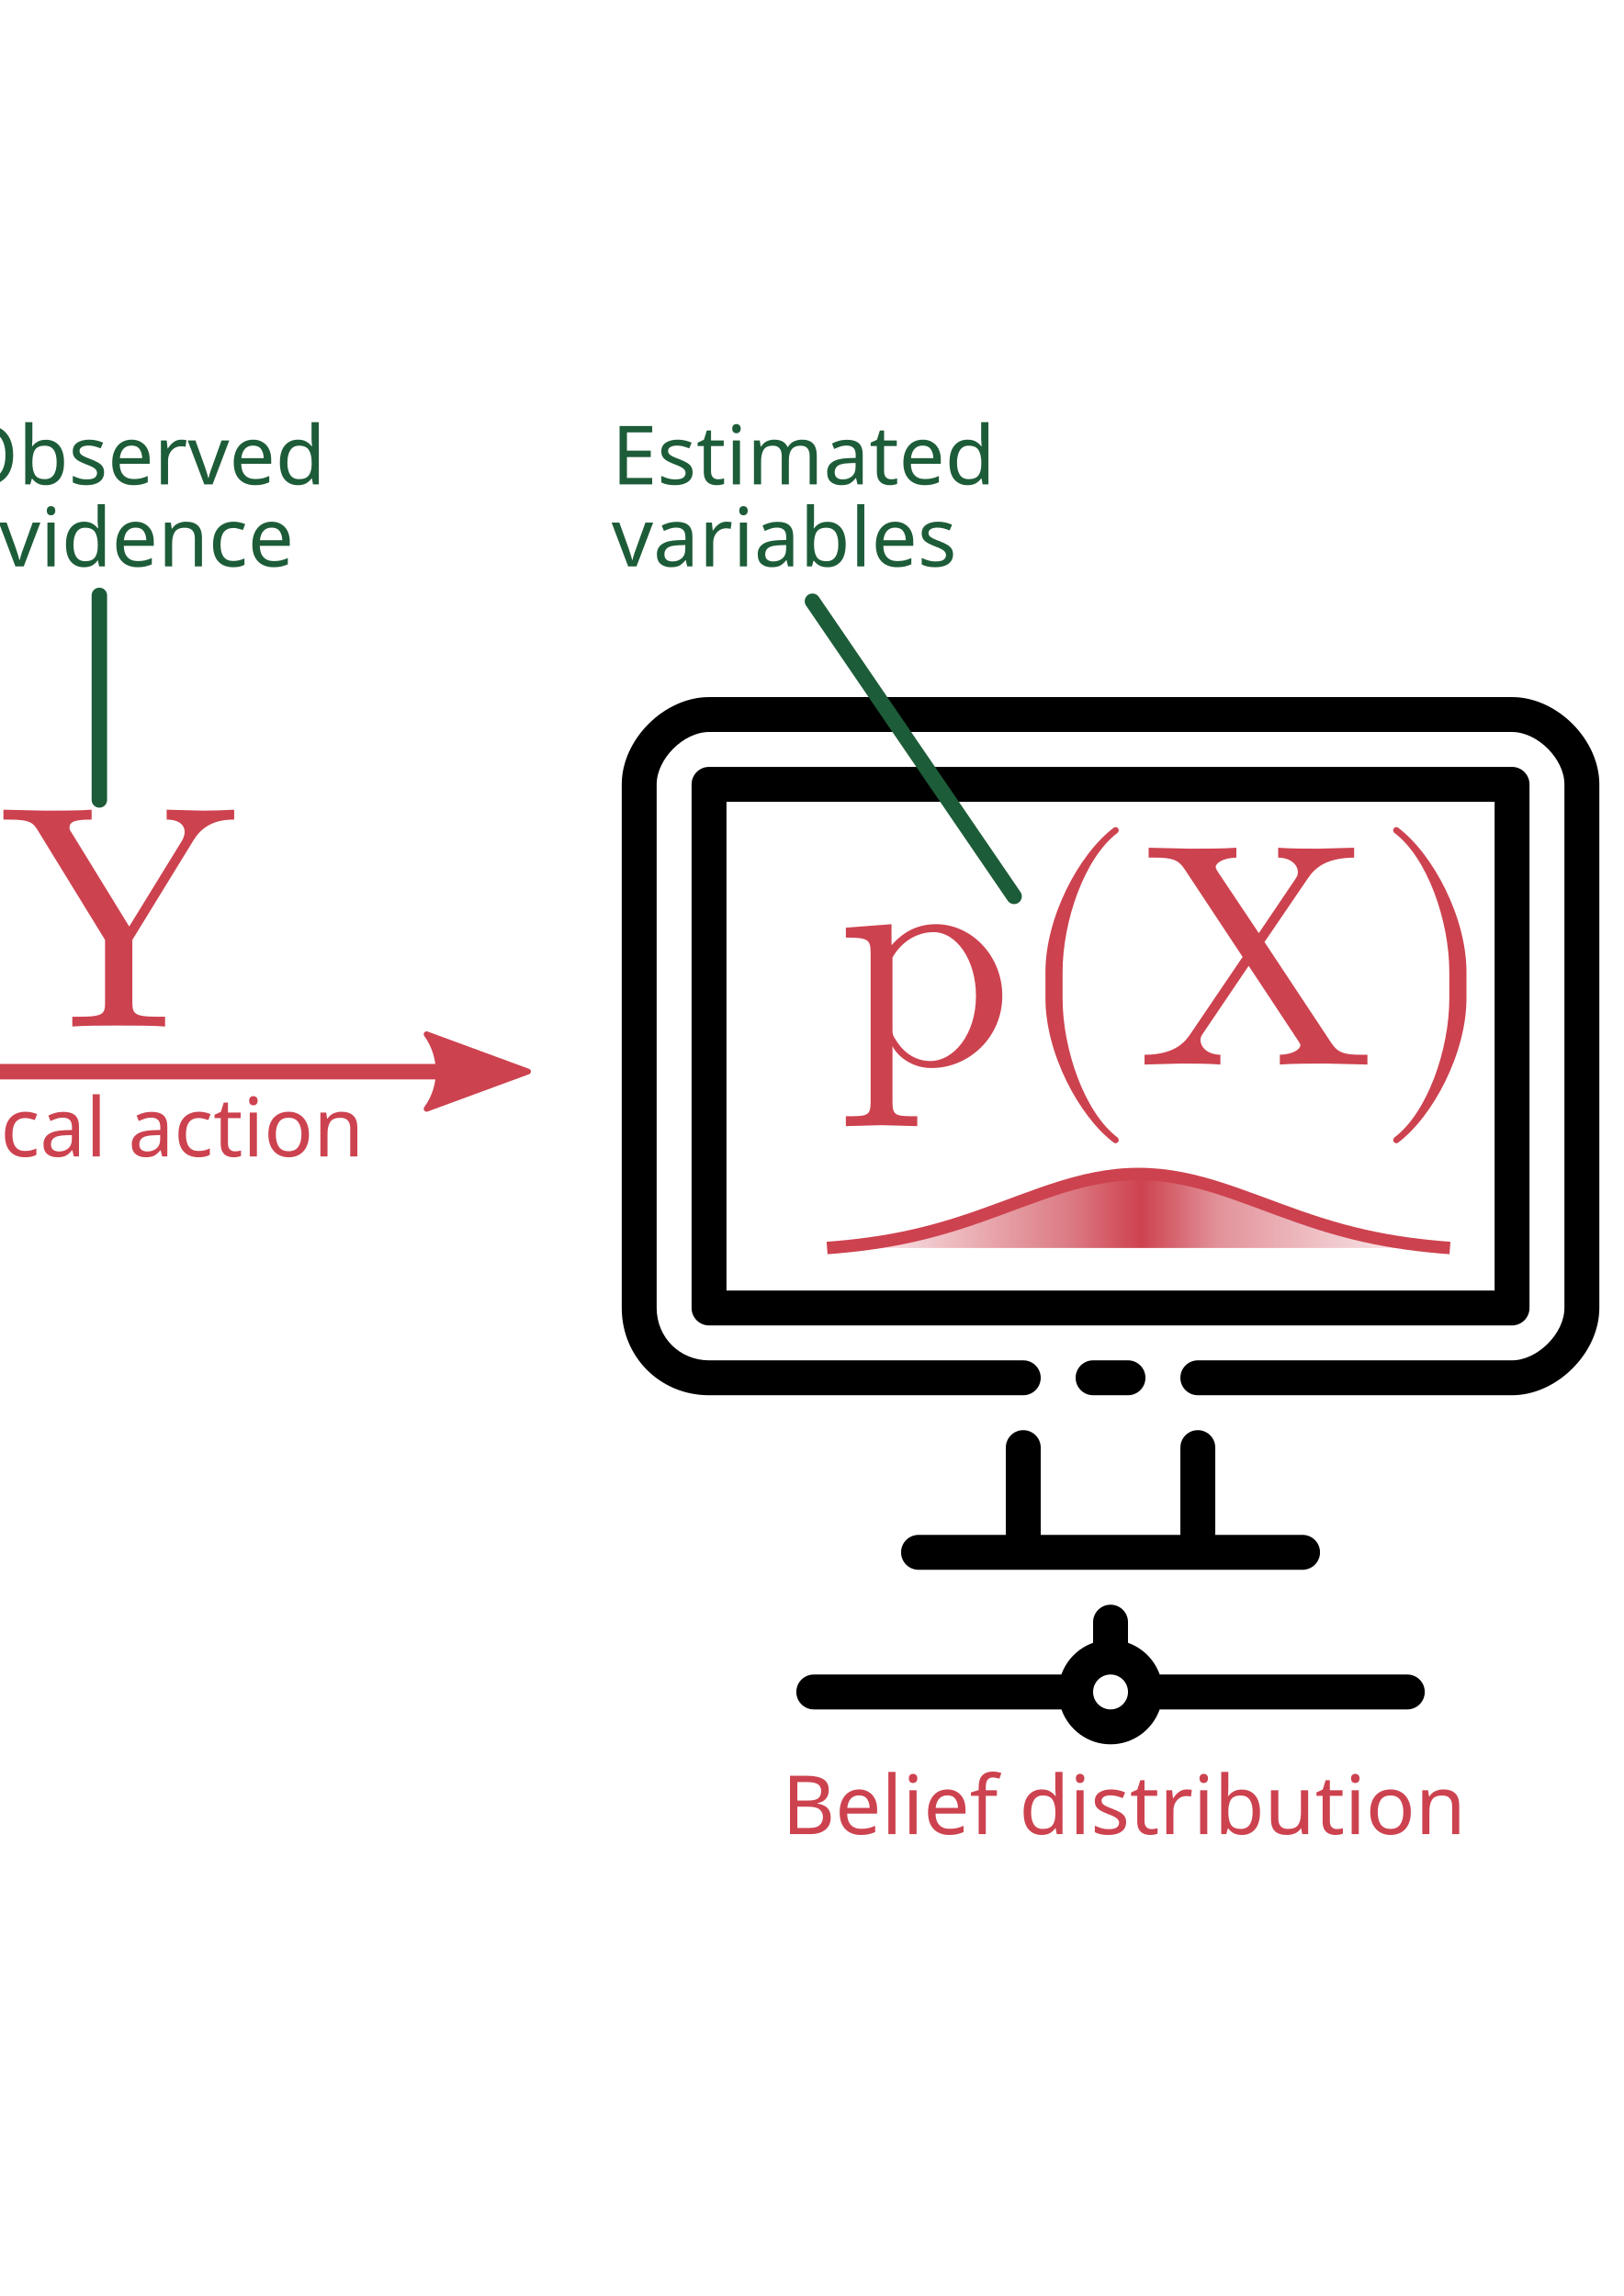
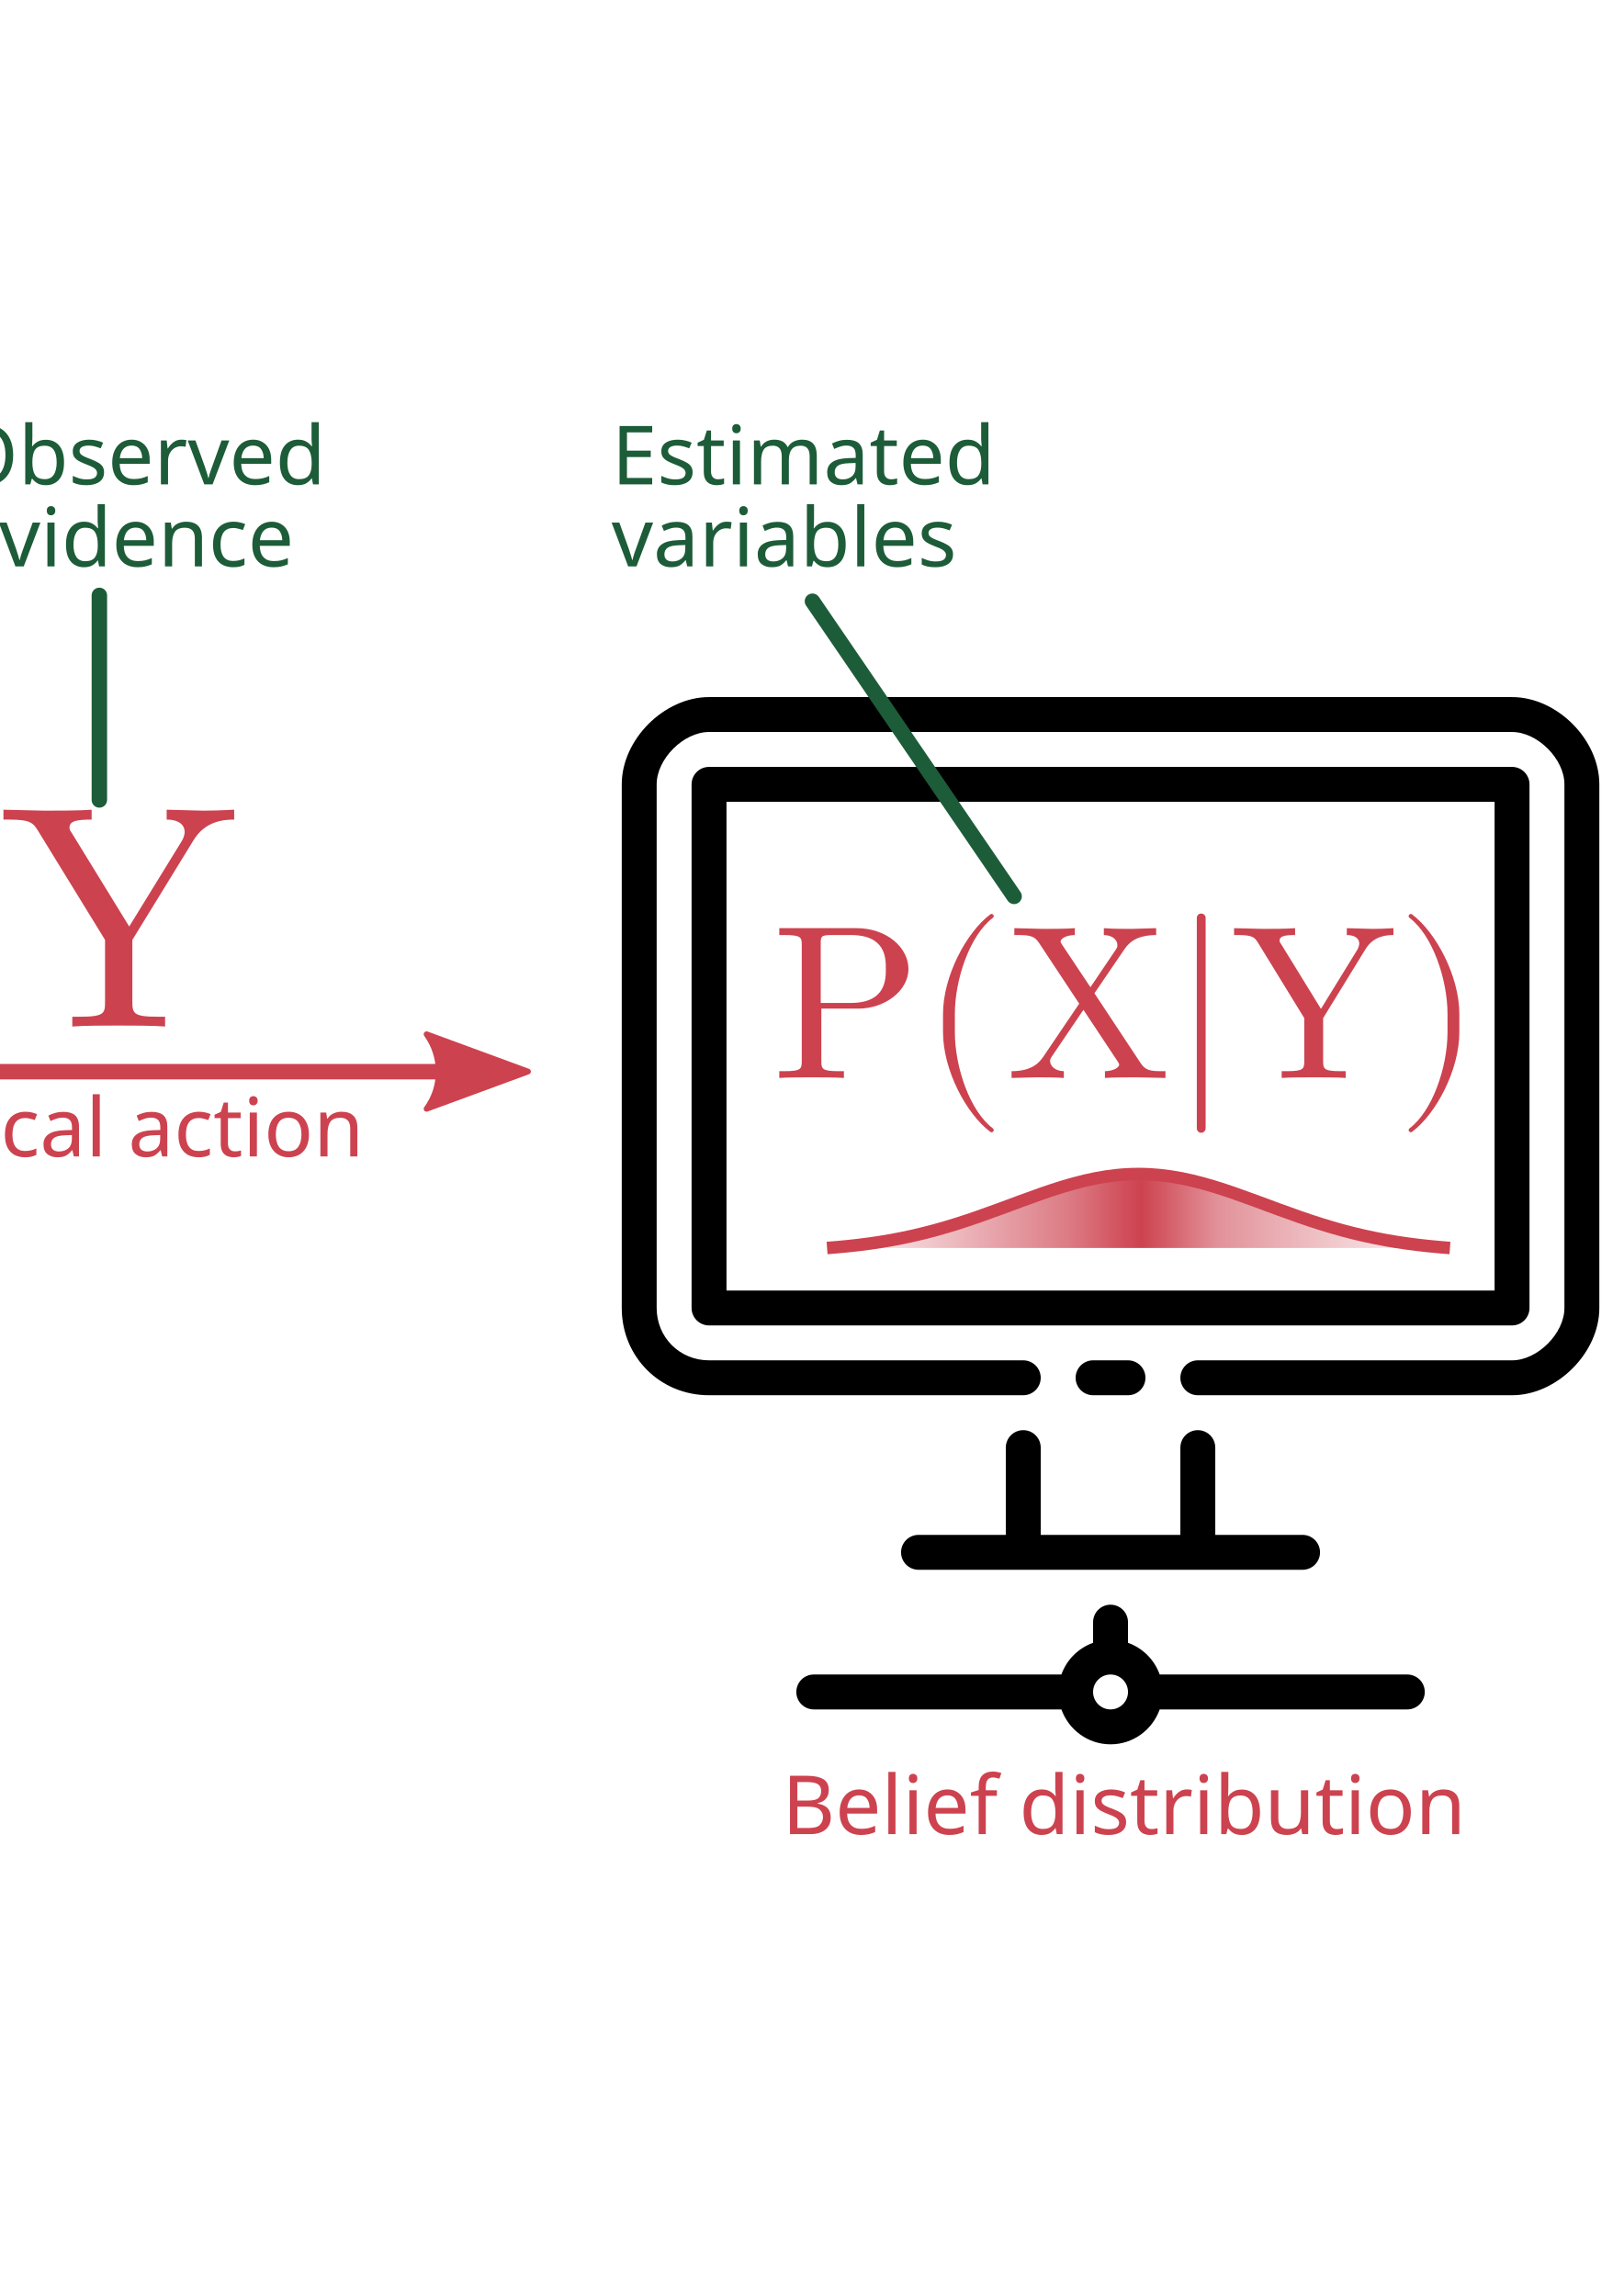
<svg xmlns="http://www.w3.org/2000/svg" xmlns:xlink="http://www.w3.org/1999/xlink" id="svg10515" version="1.1" viewBox="0 0 210 297" height="297mm" width="210mm">
  <defs id="defs10509">
    <linearGradient id="linearGradient12069">
      <stop style="stop-color:#cd424f;stop-opacity:0" offset="0" id="stop12065" />
      <stop id="stop12077" offset="0.39" style="stop-color:#cd424f;stop-opacity:0.702;" />
      <stop id="stop12075" offset="0.504" style="stop-color:#cd424f;stop-opacity:1" />
      <stop style="stop-color:#cd424f;stop-opacity:0.58;" offset="0.626" id="stop12079" />
      <stop style="stop-color:#cd424f;stop-opacity:0;" offset="1" id="stop12067" />
    </linearGradient>
    <marker style="overflow:visible;" id="Arrow2Mend" refX="0.0" refY="0.0" orient="auto">
      <path transform="scale(0.6) rotate(180) translate(0,0)" d="M 8.719,4.034 L -2.207,0.016 L 8.719,-4.002 C 6.973,-1.63 6.983,1.616 8.719,4.034 z " style="fill-rule:evenodd;stroke-width:0.625;stroke-linejoin:round;stroke:#cd424f;stroke-opacity:1;fill:#cd424f;fill-opacity:1" id="path11315" />
    </marker>
    <marker style="overflow:visible;" id="marker11608" refX="0.0" refY="0.0" orient="auto">
      <path transform="scale(0.8) rotate(180) translate(12.5,0)" style="fill-rule:evenodd;stroke:#000000;stroke-width:1pt;stroke-opacity:1;fill:#000000;fill-opacity:1" d="M 0.0,0.0 L 5.0,-5.0 L -12.5,0.0 L 5.0,5.0 L 0.0,0.0 z " id="path11606" />
    </marker>
    <marker style="overflow:visible;" id="marker11572" refX="0.0" refY="0.0" orient="auto">
      <path transform="scale(0.8) rotate(180) translate(12.5,0)" style="fill-rule:evenodd;stroke:#000000;stroke-width:1pt;stroke-opacity:1;fill:#000000;fill-opacity:1" d="M 0.0,0.0 L 5.0,-5.0 L -12.5,0.0 L 5.0,5.0 L 0.0,0.0 z " id="path11570" />
    </marker>
    <marker style="overflow:visible;" id="Arrow1Lend" refX="0.0" refY="0.0" orient="auto">
      <path transform="scale(0.8) rotate(180) translate(12.5,0)" style="fill-rule:evenodd;stroke:#000000;stroke-width:1pt;stroke-opacity:1;fill:#000000;fill-opacity:1" d="M 0.0,0.0 L 5.0,-5.0 L -12.5,0.0 L 5.0,5.0 L 0.0,0.0 z " id="path11291" />
    </marker>
    <linearGradient xlink:href="#linearGradient12069" id="linearGradient12073" x1="106.907" y1="156.648" x2="187.602" y2="156.648" gradientUnits="userSpaceOnUse" />
  </defs>
  <g id="layer1">
    <g transform="matrix(-0.2645833,0,0,0.2645833,-38.6482,66.52902)" id="g11190">
      <g id="g11134">
        <path d="m 264.892,0 c -31.1,0 -61,6.7 -88.9,19.9 -35.4,16.5 -65.4,42.5 -86.8,75.3 -21.9,33.7 -33.5,72.8 -33.5,113.2 v 29 l -38.1,72.8 c -7,13.4 -7.3,27.2 -0.9,37.8 6.4,10.6 18.8,16.7 33.9,16.7 h 5.1 v 58.5 c 0,30 24.4,54.4 54.4,54.4 0.7,0 1.5,-0.1 2.2,-0.2 l 170.5,-28.4 c 27,-3.7 47.2,-27 47.1,-54.2 v -99.7 c 40.1,-6.5 70.9,-41.4 70.9,-83.4 0,-46.6 -37.9,-84.5 -84.5,-84.5 -46.6,0 -84.5,37.9 -84.5,84.5 0,42.1 30.9,77 71.2,83.5 V 395 c 0.1,13.8 -10.2,25.6 -23.8,27.4 -0.2,0 -0.3,0 -0.5,0.1 l -169.6,28 c -14.6,-0.5 -26.4,-12.6 -26.4,-27.4 v -72 c 0,-7.5 -6,-13.5 -13.5,-13.5 h -18.7 c -5.3,0 -9.4,-1.4 -10.8,-3.7 -1.4,-2.3 -0.7,-6.6 1.7,-11.3 l 39.7,-75.7 c 1,-1.9 1.5,-4.1 1.5,-6.3 v -32.3 c 0,-70.1 41.1,-134.5 104.7,-164 h 0.1 c 24.3,-11.5 50.3,-17.3 77.4,-17.3 99.9,0 181.1,81.3 181.1,181.1 0,50.6 -21.4,99.2 -58.7,133.5 -2.8,2.6 -4.4,6.2 -4.4,9.9 v 62.2 57.8 c 0,7.5 6,13.5 13.5,13.5 7.5,0 13.5,-6 13.5,-13.5 v -57.8 -56.3 c 19,-18.4 34.1,-39.9 44.9,-64.1 12.1,-26.9 18.2,-55.5 18.2,-85.2 C 472.992,93.4 379.592,0 264.892,0 Z m -6.199,211.6 c 0,-31.7 25.8,-57.5 57.5,-57.5 31.7,0 57.5,25.8 57.5,57.5 0,31.7 -25.8,57.5 -57.5,57.5 -31.7,0 -57.5,-25.8 -57.5,-57.5 z" id="path11132" />
      </g>
      <g id="g11136" />
      <g id="g11138" />
      <g id="g11140" />
      <g id="g11142" />
      <g id="g11144" />
      <g id="g11146" />
      <g id="g11148" />
      <g id="g11150" />
      <g id="g11152" />
      <g id="g11154" />
      <g id="g11156" />
      <g id="g11158" />
      <g id="g11160" />
      <g id="g11162" />
      <g id="g11164" />
    </g>
    <g transform="matrix(0.2645833,0,0,0.2645833,75.89748,90.17143)" id="g11268">
      <g id="g11206">
        <g id="g11204">
          <g id="g11202">
            <path d="M 401.067,477.867 H 280.03 c -2.577,-7.228 -8.269,-12.919 -15.497,-15.497 v -10.103 c 0,-4.71 -3.823,-8.533 -8.533,-8.533 -4.71,0 -8.533,3.823 -8.533,8.533 v 10.103 c -7.228,2.577 -12.919,8.269 -15.497,15.497 H 110.933 c -4.71,0 -8.533,3.823 -8.533,8.533 0,4.71 3.823,8.533 8.533,8.533 H 231.978 C 235.511,504.849 244.89,512 256,512 c 11.11,0 20.489,-7.151 24.03,-17.067 h 121.037 c 4.71,0 8.533,-3.823 8.533,-8.533 0,-4.71 -3.823,-8.533 -8.533,-8.533 z M 256,494.933 c -4.702,0 -8.533,-3.831 -8.533,-8.533 0,-4.702 3.831,-8.533 8.533,-8.533 4.702,0 8.533,3.831 8.533,8.533 0,4.702 -3.831,8.533 -8.533,8.533 z" id="path11192" />
            <path d="m 213.333,358.4 c -4.71,0 -8.533,3.823 -8.533,8.533 V 409.6 h -42.667 c -4.71,0 -8.533,3.823 -8.533,8.533 0,4.71 3.823,8.533 8.533,8.533 h 187.733 c 4.71,0 8.533,-3.823 8.533,-8.533 0,-4.71 -3.823,-8.533 -8.533,-8.533 H 307.2 v -42.667 c 0,-4.71 -3.823,-8.533 -8.533,-8.533 -4.71,0 -8.533,3.823 -8.533,8.533 V 409.6 h -68.267 v -42.667 c 0,-4.71 -3.823,-8.533 -8.534,-8.533 z" id="path11194" />
            <path d="m 247.467,341.333 h 17.067 c 4.71,0 8.533,-3.823 8.533,-8.533 0,-4.71 -3.823,-8.533 -8.533,-8.533 h -17.067 c -4.71,0 -8.533,3.823 -8.533,8.533 -0.001,4.71 3.822,8.533 8.533,8.533 z" id="path11196" />
            <path d="m 460.8,298.667 v -256 c 0,-4.71 -3.823,-8.533 -8.533,-8.533 H 59.733 c -4.71,0 -8.533,3.823 -8.533,8.533 v 256 c 0,4.71 3.823,8.533 8.533,8.533 h 392.533 c 4.711,0 8.534,-3.823 8.534,-8.533 z m -17.067,-8.534 H 68.267 V 51.2 h 375.467 v 238.933 z" id="path11198" />
            <path d="M 452.267,0 H 59.733 C 37.803,0 17.067,20.736 17.067,42.667 v 256 c 0,23.927 18.739,42.667 42.667,42.667 h 153.6 c 4.71,0 8.533,-3.823 8.533,-8.533 0,-4.71 -3.823,-8.533 -8.533,-8.533 h -153.6 c -14.353,0 -25.6,-11.247 -25.6,-25.6 v -256 c 0,-12.442 13.158,-25.6 25.6,-25.6 h 392.533 c 12.442,0 25.6,13.158 25.6,25.6 v 256 c 0,12.442 -13.158,25.6 -25.6,25.6 h -153.6 c -4.71,0 -8.533,3.823 -8.533,8.533 0,4.71 3.823,8.533 8.533,8.533 h 153.6 c 21.931,0 42.667,-20.736 42.667,-42.667 v -256 C 494.933,20.736 474.197,0 452.267,0 Z" id="path11200" />
          </g>
        </g>
      </g>
      <g id="g11208" />
      <g id="g11210" />
      <g id="g11212" />
      <g id="g11214" />
      <g id="g11216" />
      <g id="g11218" />
      <g id="g11220" />
      <g id="g11222" />
      <g id="g11224" />
      <g id="g11226" />
      <g id="g11228" />
      <g id="g11230" />
      <g id="g11232" />
      <g id="g11234" />
      <g id="g11236" />
    </g>
    <text id="text11272" y="148.286" x="-94.353" style="font-style:normal;font-variant:normal;font-weight:normal;font-stretch:normal;font-size:41.059px;line-height:25.662px;font-family:monospace;-inkscape-font-specification:monospace;letter-spacing:0px;word-spacing:0px;fill:#cd424f;fill-opacity:1;stroke:none;stroke-width:1.026px;stroke-linecap:butt;stroke-linejoin:miter;stroke-opacity:1" xml:space="preserve">
      <tspan style="font-style:normal;font-variant:normal;font-weight:normal;font-stretch:normal;font-family:'Cambria Math';-inkscape-font-specification:'Cambria Math';fill:#cd424f;stroke-width:1.026px" y="148.286" x="-94.353" id="tspan11270">X</tspan>
    </text>
-     <text xml:space="preserve" style="font-style:normal;font-variant:normal;font-weight:normal;font-stretch:normal;font-size:41.059px;line-height:25.662px;font-family:monospace;-inkscape-font-specification:monospace;letter-spacing:0px;word-spacing:0px;fill:#cd424f;fill-opacity:1;stroke:none;stroke-width:1.026px;stroke-linecap:butt;stroke-linejoin:miter;stroke-opacity:1" x="108.242" y="137.703" id="text11276">
-       <tspan id="tspan11274" x="108.242" y="137.703" style="font-style:normal;font-variant:normal;font-weight:normal;font-stretch:normal;font-family:'Cambria Math';-inkscape-font-specification:'Cambria Math';fill:#cd424f;stroke-width:1.026px">p(X)</tspan>
+     <text xml:space="preserve" style="font-style:normal;font-variant:normal;font-weight:normal;font-stretch:normal;font-size:28.364px;line-height:17.727px;font-family:monospace;-inkscape-font-specification:monospace;letter-spacing:0px;word-spacing:0px;fill:#cd424f;fill-opacity:1;stroke:none;stroke-width:0.709px;stroke-linecap:butt;stroke-linejoin:miter;stroke-opacity:1" x="99.788" y="139.436" id="text11276">
+       <tspan id="tspan11274" x="99.788" y="139.436" style="font-style:normal;font-variant:normal;font-weight:normal;font-stretch:normal;font-family:'Cambria Math';-inkscape-font-specification:'Cambria Math';fill:#cd424f;stroke-width:0.709px">P(X|Y)</tspan>
    </text>
    <text id="text11280" y="52.449" x="38.176" style="font-style:normal;font-variant:normal;font-weight:normal;font-stretch:normal;font-size:10.583px;line-height:6.615px;font-family:monospace;-inkscape-font-specification:monospace;letter-spacing:0px;word-spacing:0px;fill:#000000;fill-opacity:1;stroke:none;stroke-width:0.265px;stroke-linecap:butt;stroke-linejoin:miter;stroke-opacity:1" xml:space="preserve">
      <tspan style="stroke-width:0.265px" y="58.506" x="38.176" id="tspan11278" />
    </text>
    <path id="path11604" d="M -64.386,138.628 H 65.638" style="fill:#cd424f;fill-rule:evenodd;stroke:#cd424f;stroke-width:2;stroke-linecap:butt;stroke-linejoin:miter;stroke-miterlimit:4;stroke-dasharray:none;stroke-opacity:1;marker-end:url(#Arrow2Mend)" />
    <text xml:space="preserve" style="font-style:normal;font-variant:normal;font-weight:normal;font-stretch:normal;font-size:41.059px;line-height:25.662px;font-family:monospace;-inkscape-font-specification:monospace;letter-spacing:0px;word-spacing:0px;fill:#cd424f;fill-opacity:1;stroke:none;stroke-width:1.026px;stroke-linecap:butt;stroke-linejoin:miter;stroke-opacity:1" x="-0.007" y="132.784" id="text11734">
      <tspan id="tspan11732" x="-0.007" y="132.784" style="font-style:normal;font-variant:normal;font-weight:normal;font-stretch:normal;font-family:'Cambria Math';-inkscape-font-specification:'Cambria Math';fill:#cd424f;stroke-width:1.026px">Y</tspan>
    </text>
    <path id="path11997" title="t exp(-t*t*3)" d="m 106.967,161.435 c 0.926,-0.069 1.852,-0.15 2.778,-0.246 0.926,-0.096 1.852,-0.207 2.778,-0.336 0.926,-0.129 1.852,-0.276 2.778,-0.443 0.926,-0.167 1.852,-0.354 2.778,-0.563 0.926,-0.209 1.852,-0.439 2.778,-0.69 0.926,-0.251 1.852,-0.523 2.778,-0.814 0.926,-0.29 1.852,-0.599 2.778,-0.921 0.926,-0.322 1.852,-0.657 2.778,-0.998 0.926,-0.341 1.852,-0.687 2.778,-1.029 0.926,-0.342 1.852,-0.68 2.778,-1.003 0.926,-0.323 1.852,-0.631 2.778,-0.912 0.926,-0.282 1.852,-0.537 2.778,-0.756 0.926,-0.219 1.852,-0.402 2.778,-0.541 0.926,-0.139 1.852,-0.235 2.778,-0.282 0.926,-0.048 1.852,-0.048 2.778,0 0.926,0.048 1.852,0.143 2.778,0.282 0.926,0.139 1.852,0.322 2.778,0.541 0.926,0.219 1.852,0.474 2.778,0.756 0.926,0.282 1.852,0.589 2.778,0.912 0.926,0.323 1.852,0.661 2.778,1.003 0.926,0.342 1.852,0.689 2.778,1.029 0.926,0.341 1.852,0.676 2.778,0.998 0.926,0.322 1.852,0.631 2.778,0.921 0.926,0.29 1.852,0.563 2.778,0.814 0.926,0.251 1.852,0.481 2.778,0.69 0.926,0.209 1.852,0.396 2.778,0.563 0.926,0.167 1.852,0.314 2.778,0.443 0.926,0.129 1.852,0.24 2.778,0.336 0.926,0.096 1.852,0.177 2.778,0.246" style="opacity:1;fill:url(#linearGradient12073);fill-opacity:1;fill-rule:nonzero;stroke:#cd424f;stroke-width:1.615;stroke-linecap:butt;stroke-linejoin:bevel;stroke-miterlimit:4;stroke-dasharray:none;stroke-dashoffset:0;stroke-opacity:1;paint-order:normal" />
    <text xml:space="preserve" style="font-style:normal;font-variant:normal;font-weight:normal;font-stretch:normal;font-size:10.583px;line-height:6.615px;font-family:monospace;-inkscape-font-specification:monospace;letter-spacing:0px;word-spacing:0px;fill:#1d5c38;fill-opacity:1;stroke:none;stroke-width:0.265px;stroke-linecap:butt;stroke-linejoin:miter;stroke-opacity:1;" x="-70.304" y="62.655" id="text12083">
      <tspan id="tspan12081" x="-70.304" y="62.655" style="font-style:normal;font-variant:normal;font-weight:normal;font-stretch:normal;line-height:10.61px;font-family:Oxygen;-inkscape-font-specification:Oxygen;fill:#1d5c38;stroke-width:0.265px;">Unknown</tspan>
      <tspan x="-70.304" y="73.265" style="font-style:normal;font-variant:normal;font-weight:normal;font-stretch:normal;line-height:10.61px;font-family:Oxygen;-inkscape-font-specification:Oxygen;fill:#1d5c38;stroke-width:0.265px;" id="tspan12085">variables</tspan>
    </text>
    <text id="text12091" y="62.655" x="-5.907" style="font-style:normal;font-variant:normal;font-weight:normal;font-stretch:normal;font-size:10.583px;line-height:6.615px;font-family:monospace;-inkscape-font-specification:monospace;letter-spacing:0px;word-spacing:0px;fill:#1d5c38;fill-opacity:1;stroke:none;stroke-width:0.265px;stroke-linecap:butt;stroke-linejoin:miter;stroke-opacity:1;" xml:space="preserve">
      <tspan style="font-style:normal;font-variant:normal;font-weight:normal;font-stretch:normal;line-height:10.61px;font-family:Oxygen;-inkscape-font-specification:Oxygen;fill:#1d5c38;stroke-width:0.265px;" y="62.655" x="-5.907" id="tspan12087">Observed</tspan>
      <tspan id="tspan12089" style="font-style:normal;font-variant:normal;font-weight:normal;font-stretch:normal;line-height:10.61px;font-family:Oxygen;-inkscape-font-specification:Oxygen;fill:#1d5c38;stroke-width:0.265px;" y="73.265" x="-5.907">evidence</tspan>
    </text>
    <text xml:space="preserve" style="font-style:normal;font-variant:normal;font-weight:normal;font-stretch:normal;font-size:10.583px;line-height:6.615px;font-family:monospace;-inkscape-font-specification:monospace;letter-spacing:0px;word-spacing:0px;fill:#1d5c38;fill-opacity:1;stroke:none;stroke-width:0.265px;stroke-linecap:butt;stroke-linejoin:miter;stroke-opacity:1;" x="79.1" y="62.655" id="text12097">
      <tspan id="tspan12093" x="79.1" y="62.655" style="font-style:normal;font-variant:normal;font-weight:normal;font-stretch:normal;line-height:10.61px;font-family:Oxygen;-inkscape-font-specification:Oxygen;fill:#1d5c38;stroke-width:0.265px;">Estimated</tspan>
      <tspan x="79.1" y="73.265" style="font-style:normal;font-variant:normal;font-weight:normal;font-stretch:normal;line-height:10.61px;font-family:Oxygen;-inkscape-font-specification:Oxygen;fill:#1d5c38;stroke-width:0.265px;" id="tspan12095">variables</tspan>
    </text>
    <path style="fill:#cf8135;fill-rule:evenodd;stroke:#1d5c38;stroke-width:2;stroke-linecap:round;stroke-linejoin:miter;stroke-opacity:1;stroke-miterlimit:4;stroke-dasharray:none" d="M -55.94,75.506 -82.021,113.682" id="path12099" />
    <path id="path12101" d="m 12.851,77.018 0,26.458" style="fill:#4a73ee;fill-rule:evenodd;stroke:#1d5c38;stroke-width:2;stroke-linecap:round;stroke-linejoin:miter;stroke-miterlimit:4;stroke-dasharray:none;stroke-opacity:1" />
    <path id="path12103" d="M 105.077,77.774 131.158,115.949" style="fill:#4a73ee;fill-rule:evenodd;stroke:#1d5c38;stroke-width:2;stroke-linecap:round;stroke-linejoin:miter;stroke-miterlimit:4;stroke-dasharray:none;stroke-opacity:1" />
    <text id="text12109" y="149.589" x="-26.08" style="font-style:normal;font-variant:normal;font-weight:normal;font-stretch:normal;font-size:10.583px;line-height:6.615px;font-family:monospace;-inkscape-font-specification:monospace;letter-spacing:0px;word-spacing:0px;fill:#cd424f;fill-opacity:1;stroke:none;stroke-width:0.265px;stroke-linecap:butt;stroke-linejoin:miter;stroke-opacity:1;" xml:space="preserve">
      <tspan id="tspan12107" style="font-style:normal;font-variant:normal;font-weight:normal;font-stretch:normal;line-height:10.61px;font-family:Oxygen;-inkscape-font-specification:Oxygen;fill:#cd424f;stroke-width:0.265px;" y="149.589" x="-26.08">Physical action</tspan>
    </text>
    <text xml:space="preserve" style="font-style:normal;font-variant:normal;font-weight:normal;font-stretch:normal;font-size:10.583px;line-height:6.615px;font-family:monospace;-inkscape-font-specification:monospace;letter-spacing:0px;word-spacing:0px;fill:#cd424f;fill-opacity:1;stroke:none;stroke-width:0.265px;stroke-linecap:butt;stroke-linejoin:miter;stroke-opacity:1" x="-111.607" y="159.211" id="text12117">
      <tspan x="-111.607" y="159.211" style="font-style:normal;font-variant:normal;font-weight:normal;font-stretch:normal;line-height:10.61px;font-family:Oxygen;-inkscape-font-specification:Oxygen;fill:#cd424f;stroke-width:0.265px" id="tspan12115">Intention</tspan>
    </text>
    <text id="text12121" y="237.254" x="101.14" style="font-style:normal;font-variant:normal;font-weight:normal;font-stretch:normal;font-size:10.583px;line-height:6.615px;font-family:monospace;-inkscape-font-specification:monospace;letter-spacing:0px;word-spacing:0px;fill:#cd424f;fill-opacity:1;stroke:none;stroke-width:0.265px;stroke-linecap:butt;stroke-linejoin:miter;stroke-opacity:1" xml:space="preserve">
      <tspan id="tspan12119" style="font-style:normal;font-variant:normal;font-weight:normal;font-stretch:normal;line-height:10.61px;font-family:Oxygen;-inkscape-font-specification:Oxygen;fill:#cd424f;stroke-width:0.265px" y="237.254" x="101.14">Belief distribution</tspan>
    </text>
  </g>
</svg>
